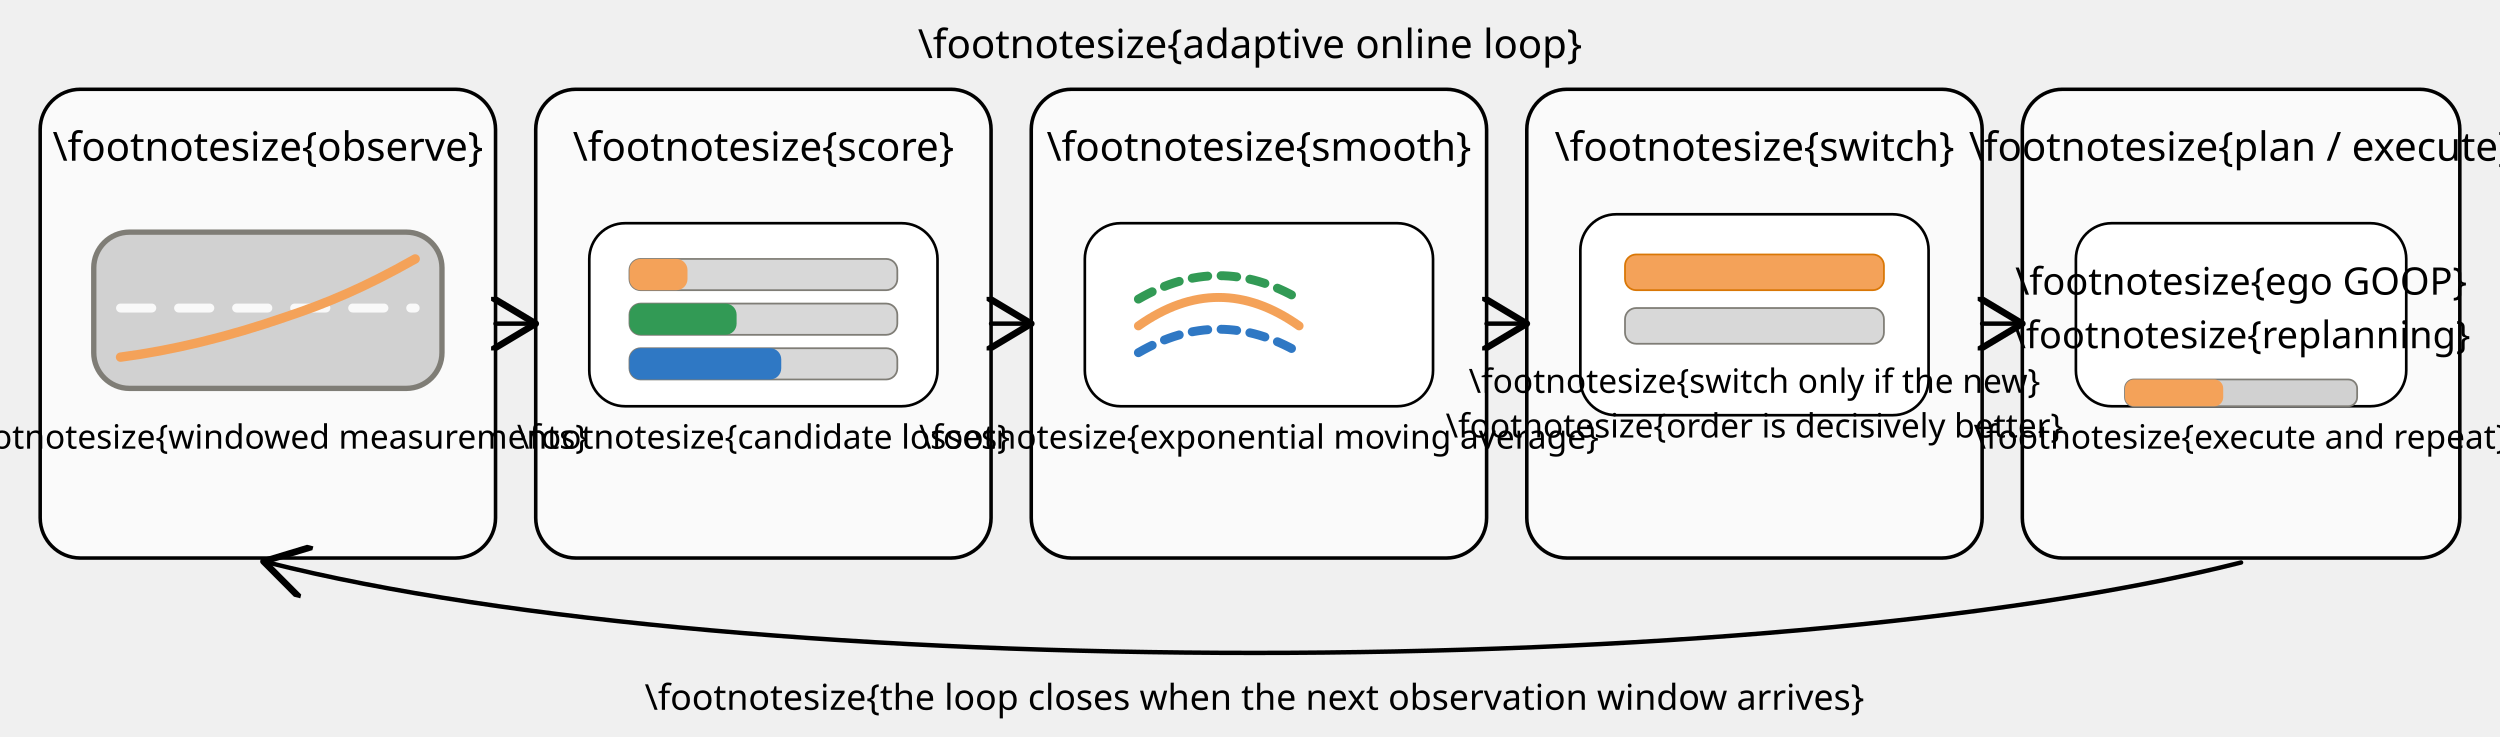
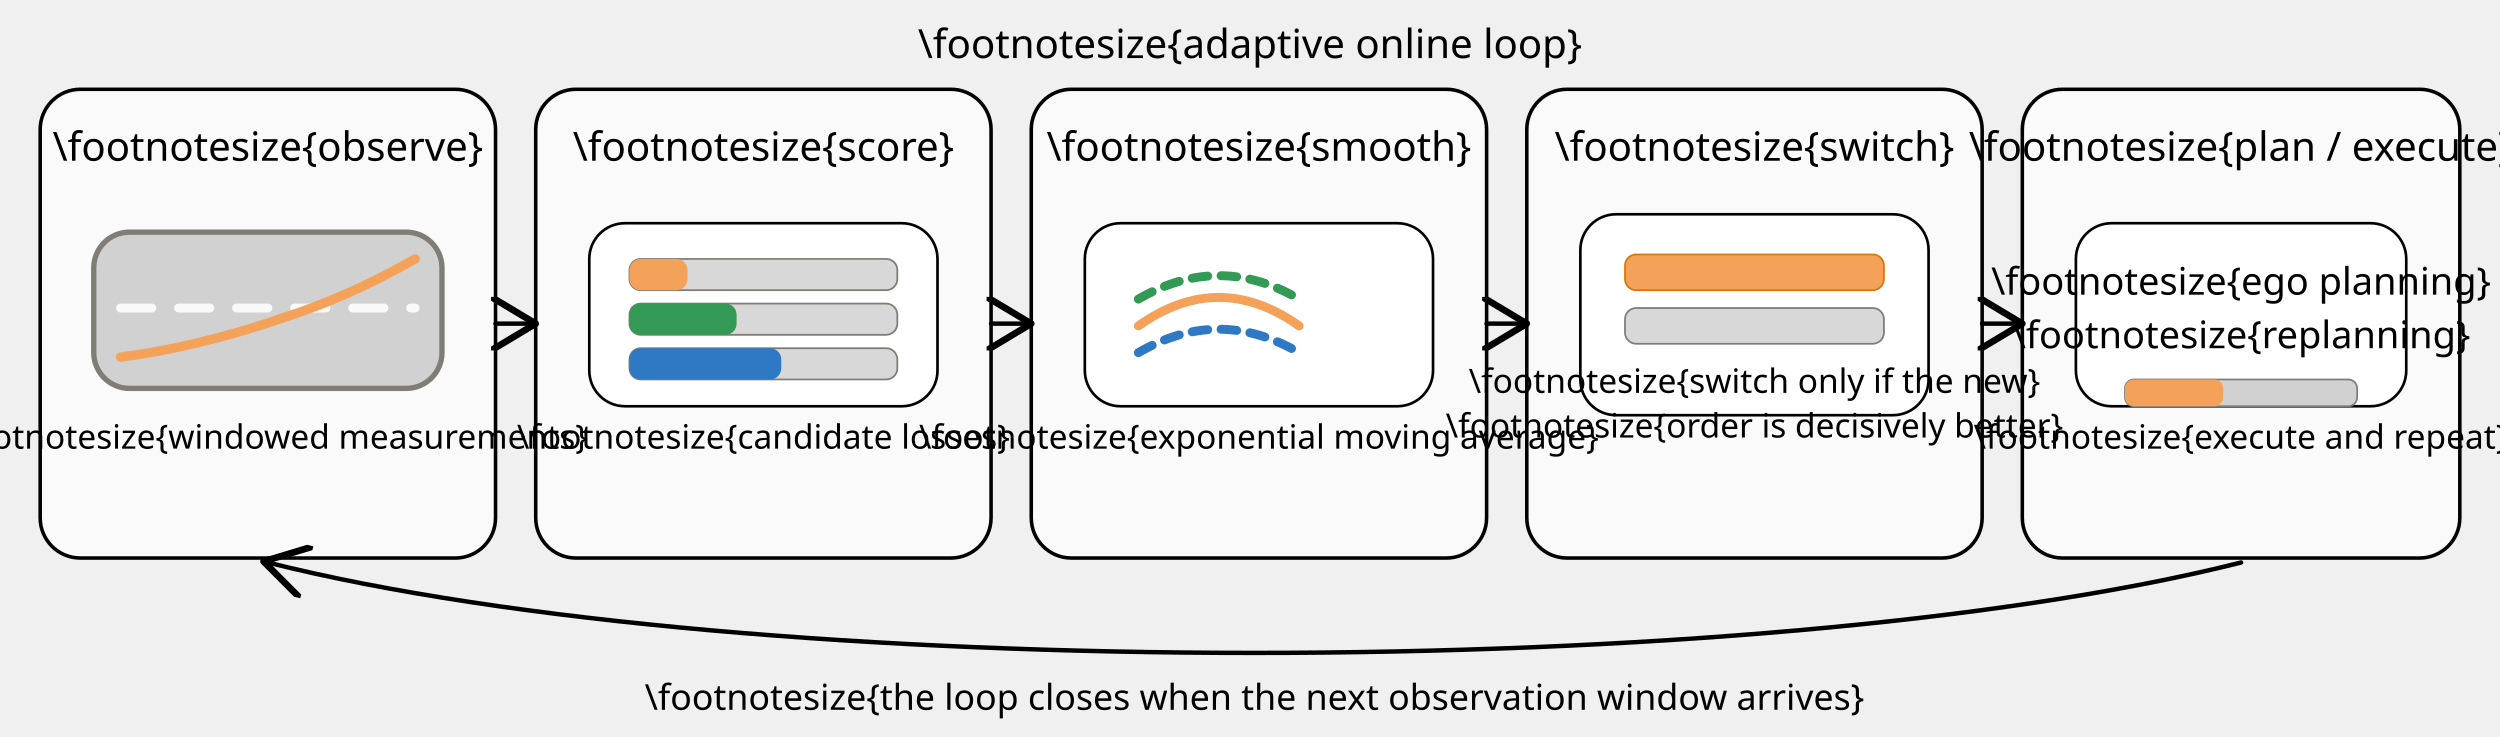
<svg xmlns="http://www.w3.org/2000/svg" width="1120" height="330" viewBox="0 0 1120 330" version="1.1">
  <defs>
    <marker id="arrow" markerWidth="12" markerHeight="12" refX="9" refY="6" orient="auto" markerUnits="strokeWidth">
      <path d="M 0 0 L 10 6 L 0 12" style="fill:none;stroke:#000000;stroke-width:1.5;stroke-linecap:round;stroke-linejoin:round" />
    </marker>
  </defs>
  <text x="560" y="26" text-anchor="middle" style="font-family:Sans;font-size:18px">\footnotesize{adaptive online loop}</text>
  <rect x="18" y="40" width="204" height="210" rx="18" ry="18" style="fill:#fafafa;stroke:#000000;stroke-width:1.6" />
  <rect x="240" y="40" width="204" height="210" rx="18" ry="18" style="fill:#fafafa;stroke:#000000;stroke-width:1.6" />
  <rect x="462" y="40" width="204" height="210" rx="18" ry="18" style="fill:#fafafa;stroke:#000000;stroke-width:1.6" />
  <rect x="684" y="40" width="204" height="210" rx="18" ry="18" style="fill:#fafafa;stroke:#000000;stroke-width:1.6" />
  <rect x="906" y="40" width="196" height="210" rx="18" ry="18" style="fill:#fafafa;stroke:#000000;stroke-width:1.6" />
  <text x="120" y="72" text-anchor="middle" style="font-family:Sans;font-size:18px">\footnotesize{observe}</text>
  <text x="342" y="72" text-anchor="middle" style="font-family:Sans;font-size:18px">\footnotesize{score}</text>
  <text x="564" y="72" text-anchor="middle" style="font-family:Sans;font-size:18px">\footnotesize{smooth}</text>
  <text x="786" y="72" text-anchor="middle" style="font-family:Sans;font-size:18px">\footnotesize{switch}</text>
  <text x="1004" y="72" text-anchor="middle" style="font-family:Sans;font-size:18px">\footnotesize{plan / execute}</text>
  <rect x="42" y="104" width="156" height="70" rx="16" ry="16" style="fill:#d1d1d1;stroke:#7f7d76;stroke-width:2.4" />
  <line x1="54" y1="138" x2="186" y2="138" style="stroke:#f9f9f9;stroke-width:4;stroke-dasharray:14,12;stroke-linecap:round" />
  <path d="M 54 160 C 77 157, 102 151, 128 142 C 146 136, 163 129, 186 116" style="fill:none;stroke:#f4a259;stroke-width:4.2;stroke-linecap:round" />
  <text x="120" y="201" text-anchor="middle" style="font-family:Sans;font-size:15px">\footnotesize{windowed measurements}</text>
  <rect x="264" y="100" width="156" height="82" rx="16" ry="16" style="fill:#ffffff;stroke:#000000;stroke-width:1.2" />
  <rect x="282" y="116" width="120" height="14" rx="5" ry="5" style="fill:#d8d8d8;stroke:#7f7d76;stroke-width:0.8" />
  <rect x="282" y="136" width="120" height="14" rx="5" ry="5" style="fill:#d8d8d8;stroke:#7f7d76;stroke-width:0.8" />
  <rect x="282" y="156" width="120" height="14" rx="5" ry="5" style="fill:#d8d8d8;stroke:#7f7d76;stroke-width:0.8" />
  <rect x="282" y="116" width="26" height="14" rx="5" ry="5" style="fill:#f4a259;stroke:none" />
  <rect x="282" y="136" width="48" height="14" rx="5" ry="5" style="fill:#329a55;stroke:none" />
  <rect x="282" y="156" width="68" height="14" rx="5" ry="5" style="fill:#2f78c4;stroke:none" />
  <text x="342" y="201" text-anchor="middle" style="font-family:Sans;font-size:15px">\footnotesize{candidate losses}</text>
  <rect x="486" y="100" width="156" height="82" rx="16" ry="16" style="fill:#ffffff;stroke:#000000;stroke-width:1.2" />
  <path d="M 510 146 C 534 129, 558 129, 582 146" style="fill:none;stroke:#f4a259;stroke-width:4;stroke-linecap:round" />
  <path d="M 510 158 C 534 144, 558 144, 582 158" style="fill:none;stroke:#2f78c4;stroke-width:4;stroke-linecap:round;stroke-dasharray:7,6" />
  <path d="M 510 134 C 534 120, 558 120, 582 134" style="fill:none;stroke:#329a55;stroke-width:4;stroke-linecap:round;stroke-dasharray:7,6" />
  <text x="564" y="201" text-anchor="middle" style="font-family:Sans;font-size:15px">\footnotesize{exponential moving average}</text>
  <rect x="708" y="96" width="156" height="90" rx="16" ry="16" style="fill:#ffffff;stroke:#000000;stroke-width:1.2" />
  <rect x="728" y="114" width="116" height="16" rx="5" ry="5" style="fill:#f4a259;stroke:#d97706;stroke-width:0.8" />
  <rect x="728" y="138" width="116" height="16" rx="5" ry="5" style="fill:#d8d8d8;stroke:#7f7d76;stroke-width:0.8" />
  <text x="786" y="176" text-anchor="middle" style="font-family:Sans;font-size:15px">\footnotesize{switch only if the new}</text>
  <text x="786" y="196" text-anchor="middle" style="font-family:Sans;font-size:15px">\footnotesize{order is decisively better}</text>
  <rect x="930" y="100" width="148" height="82" rx="16" ry="16" style="fill:#ffffff;stroke:#000000;stroke-width:1.2" />
-   <text x="1004" y="132" text-anchor="middle" style="font-family:Sans;font-size:17px">\footnotesize{ego GOOP}</text>
+   <text x="1004" y="132" text-anchor="middle" style="font-family:Sans;font-size:17px">\footnotesize{ego planning}</text>
  <text x="1004" y="156" text-anchor="middle" style="font-family:Sans;font-size:17px">\footnotesize{replanning}</text>
  <rect x="952" y="170" width="104" height="12" rx="4" ry="4" style="fill:#d1d1d1;stroke:#7f7d76;stroke-width:0.8" />
  <rect x="952" y="170" width="44" height="12" rx="4" ry="4" style="fill:#f4a259;stroke:none" />
  <text x="1004" y="201" text-anchor="middle" style="font-family:Sans;font-size:15px">\footnotesize{execute and repeat}</text>
  <path d="M 222 145 L 238 145" style="fill:none;stroke:#000000;stroke-width:2;stroke-linecap:round;marker-end:url(#arrow)" />
  <path d="M 444 145 L 460 145" style="fill:none;stroke:#000000;stroke-width:2;stroke-linecap:round;marker-end:url(#arrow)" />
  <path d="M 666 145 L 682 145" style="fill:none;stroke:#000000;stroke-width:2;stroke-linecap:round;marker-end:url(#arrow)" />
  <path d="M 888 145 L 904 145" style="fill:none;stroke:#000000;stroke-width:2;stroke-linecap:round;marker-end:url(#arrow)" />
  <path d="M 1004 252 C 790 306, 334 306, 120 252" style="fill:none;stroke:#000000;stroke-width:2;stroke-linecap:round;marker-end:url(#arrow)" />
  <text x="562" y="318" text-anchor="middle" style="font-family:Sans;font-size:16px">\footnotesize{the loop closes when the next observation window arrives}</text>
</svg>
